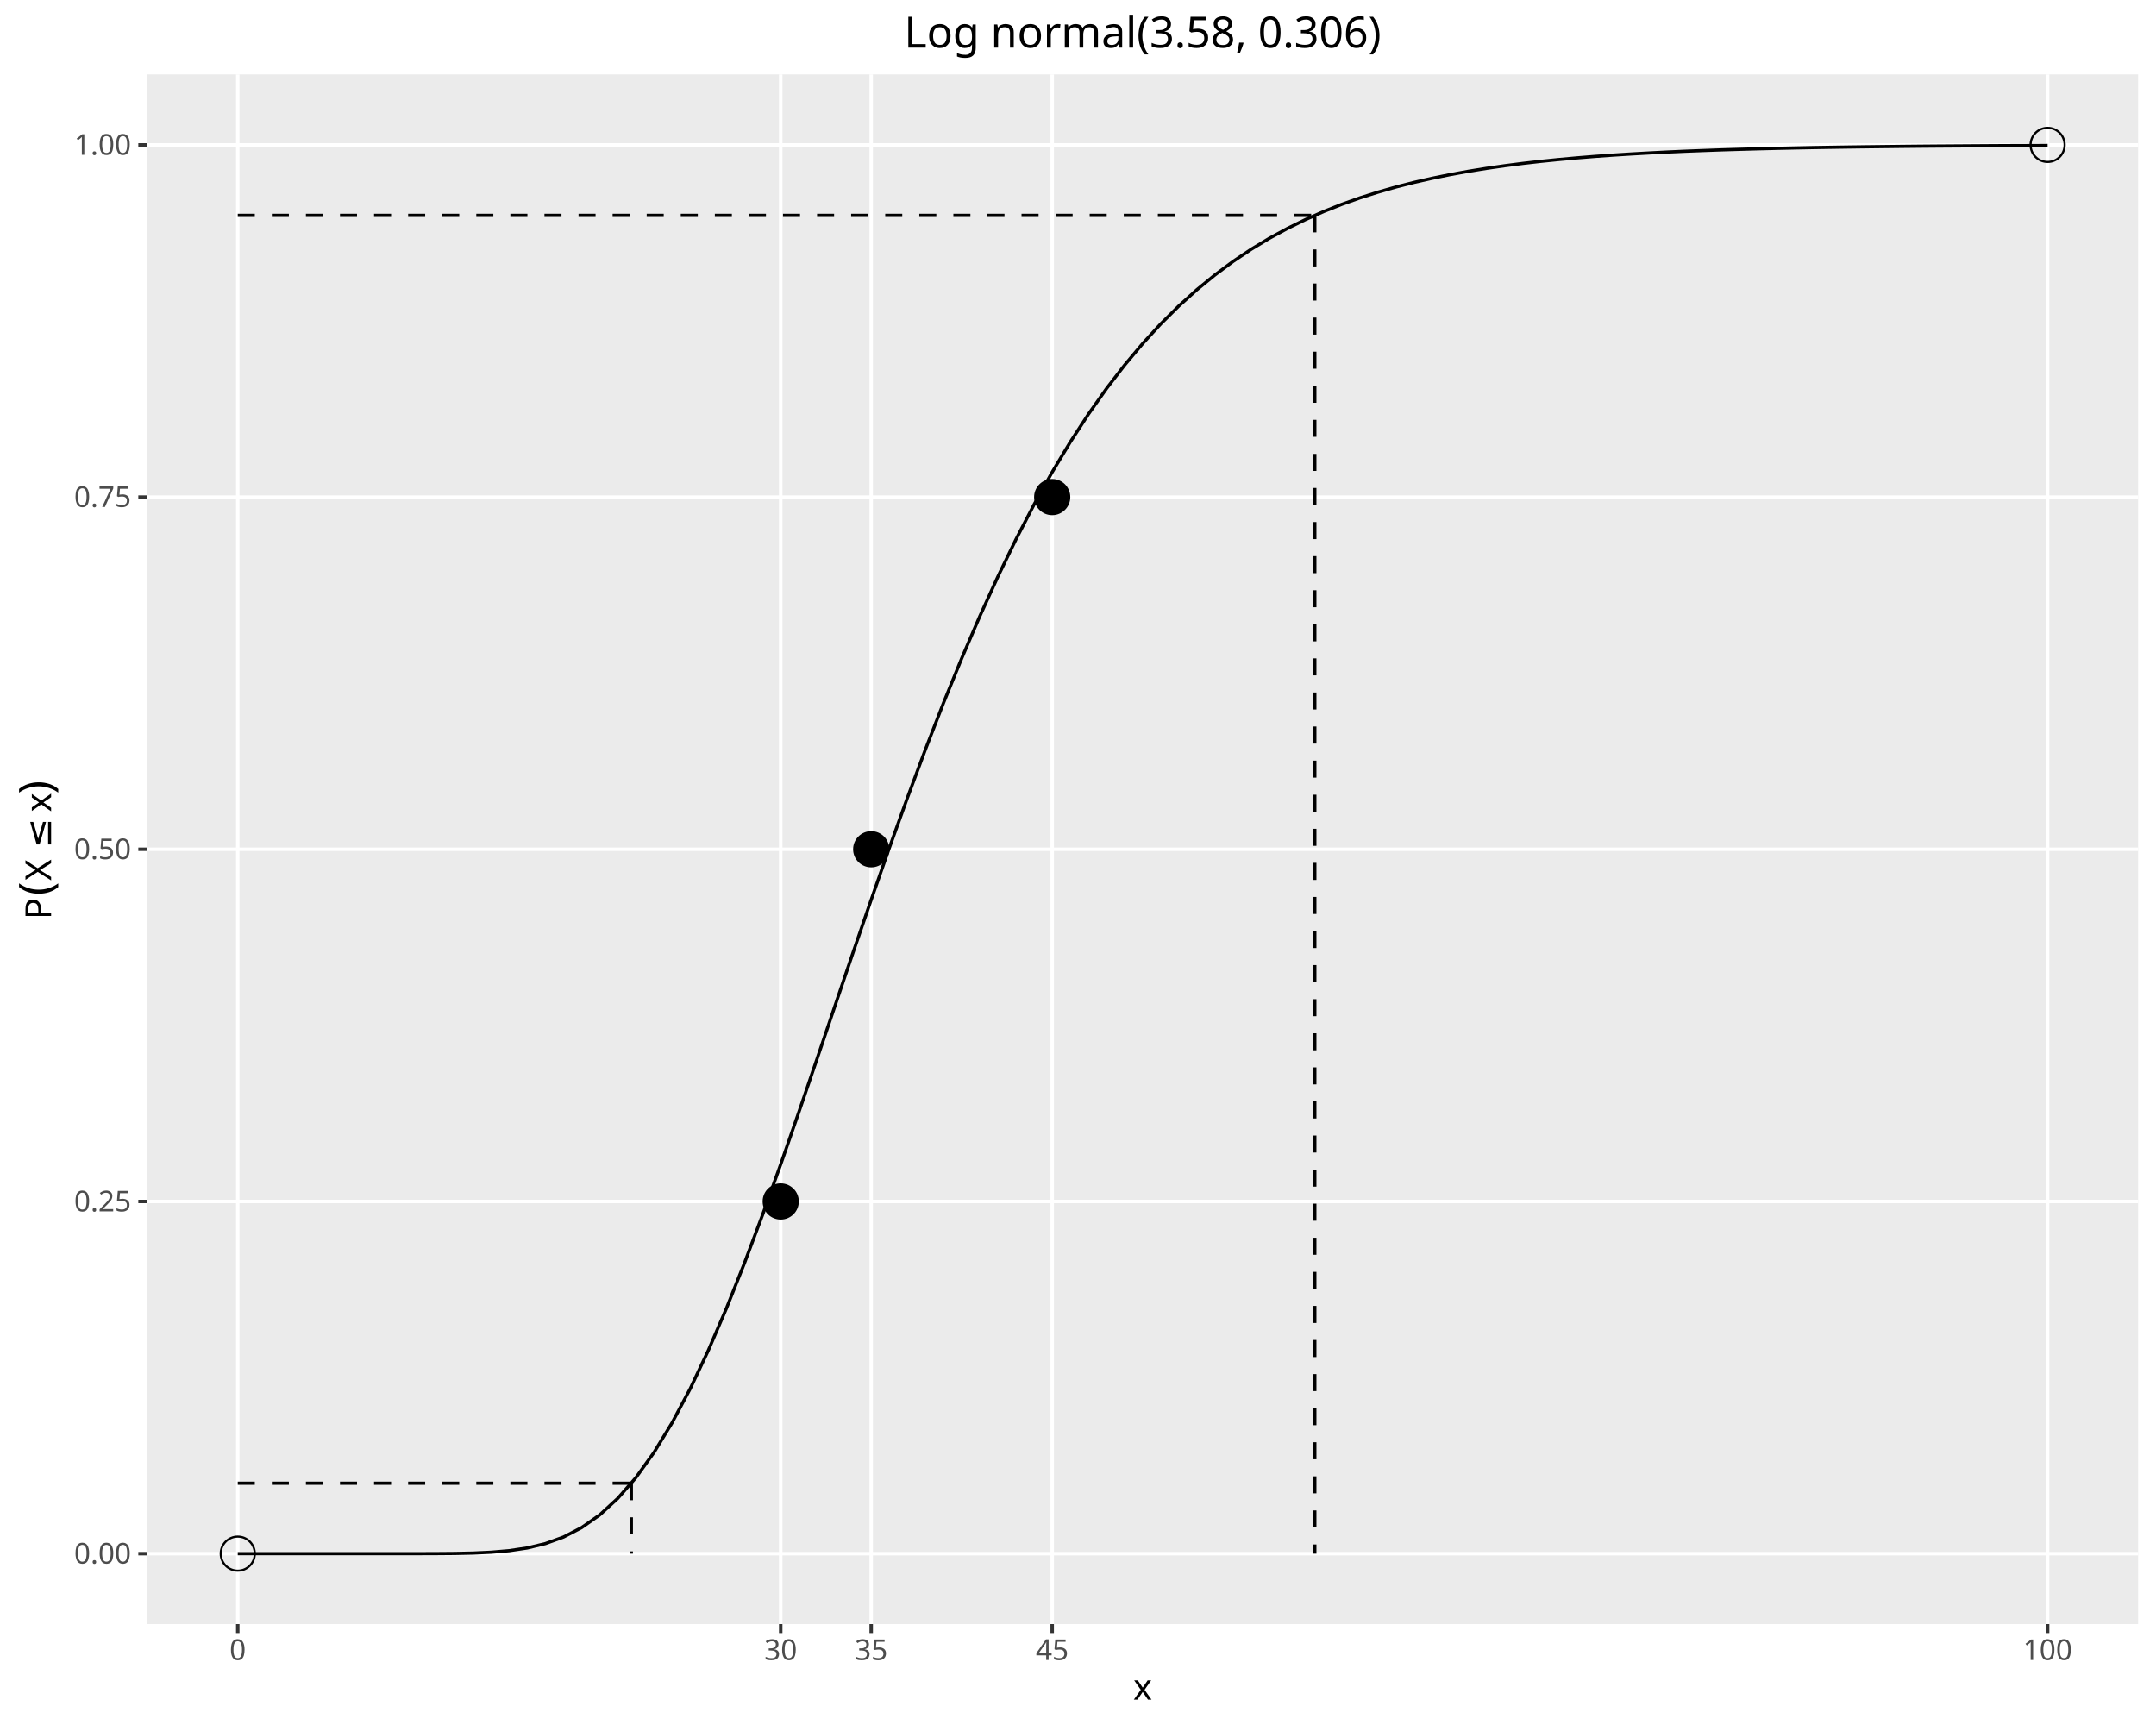
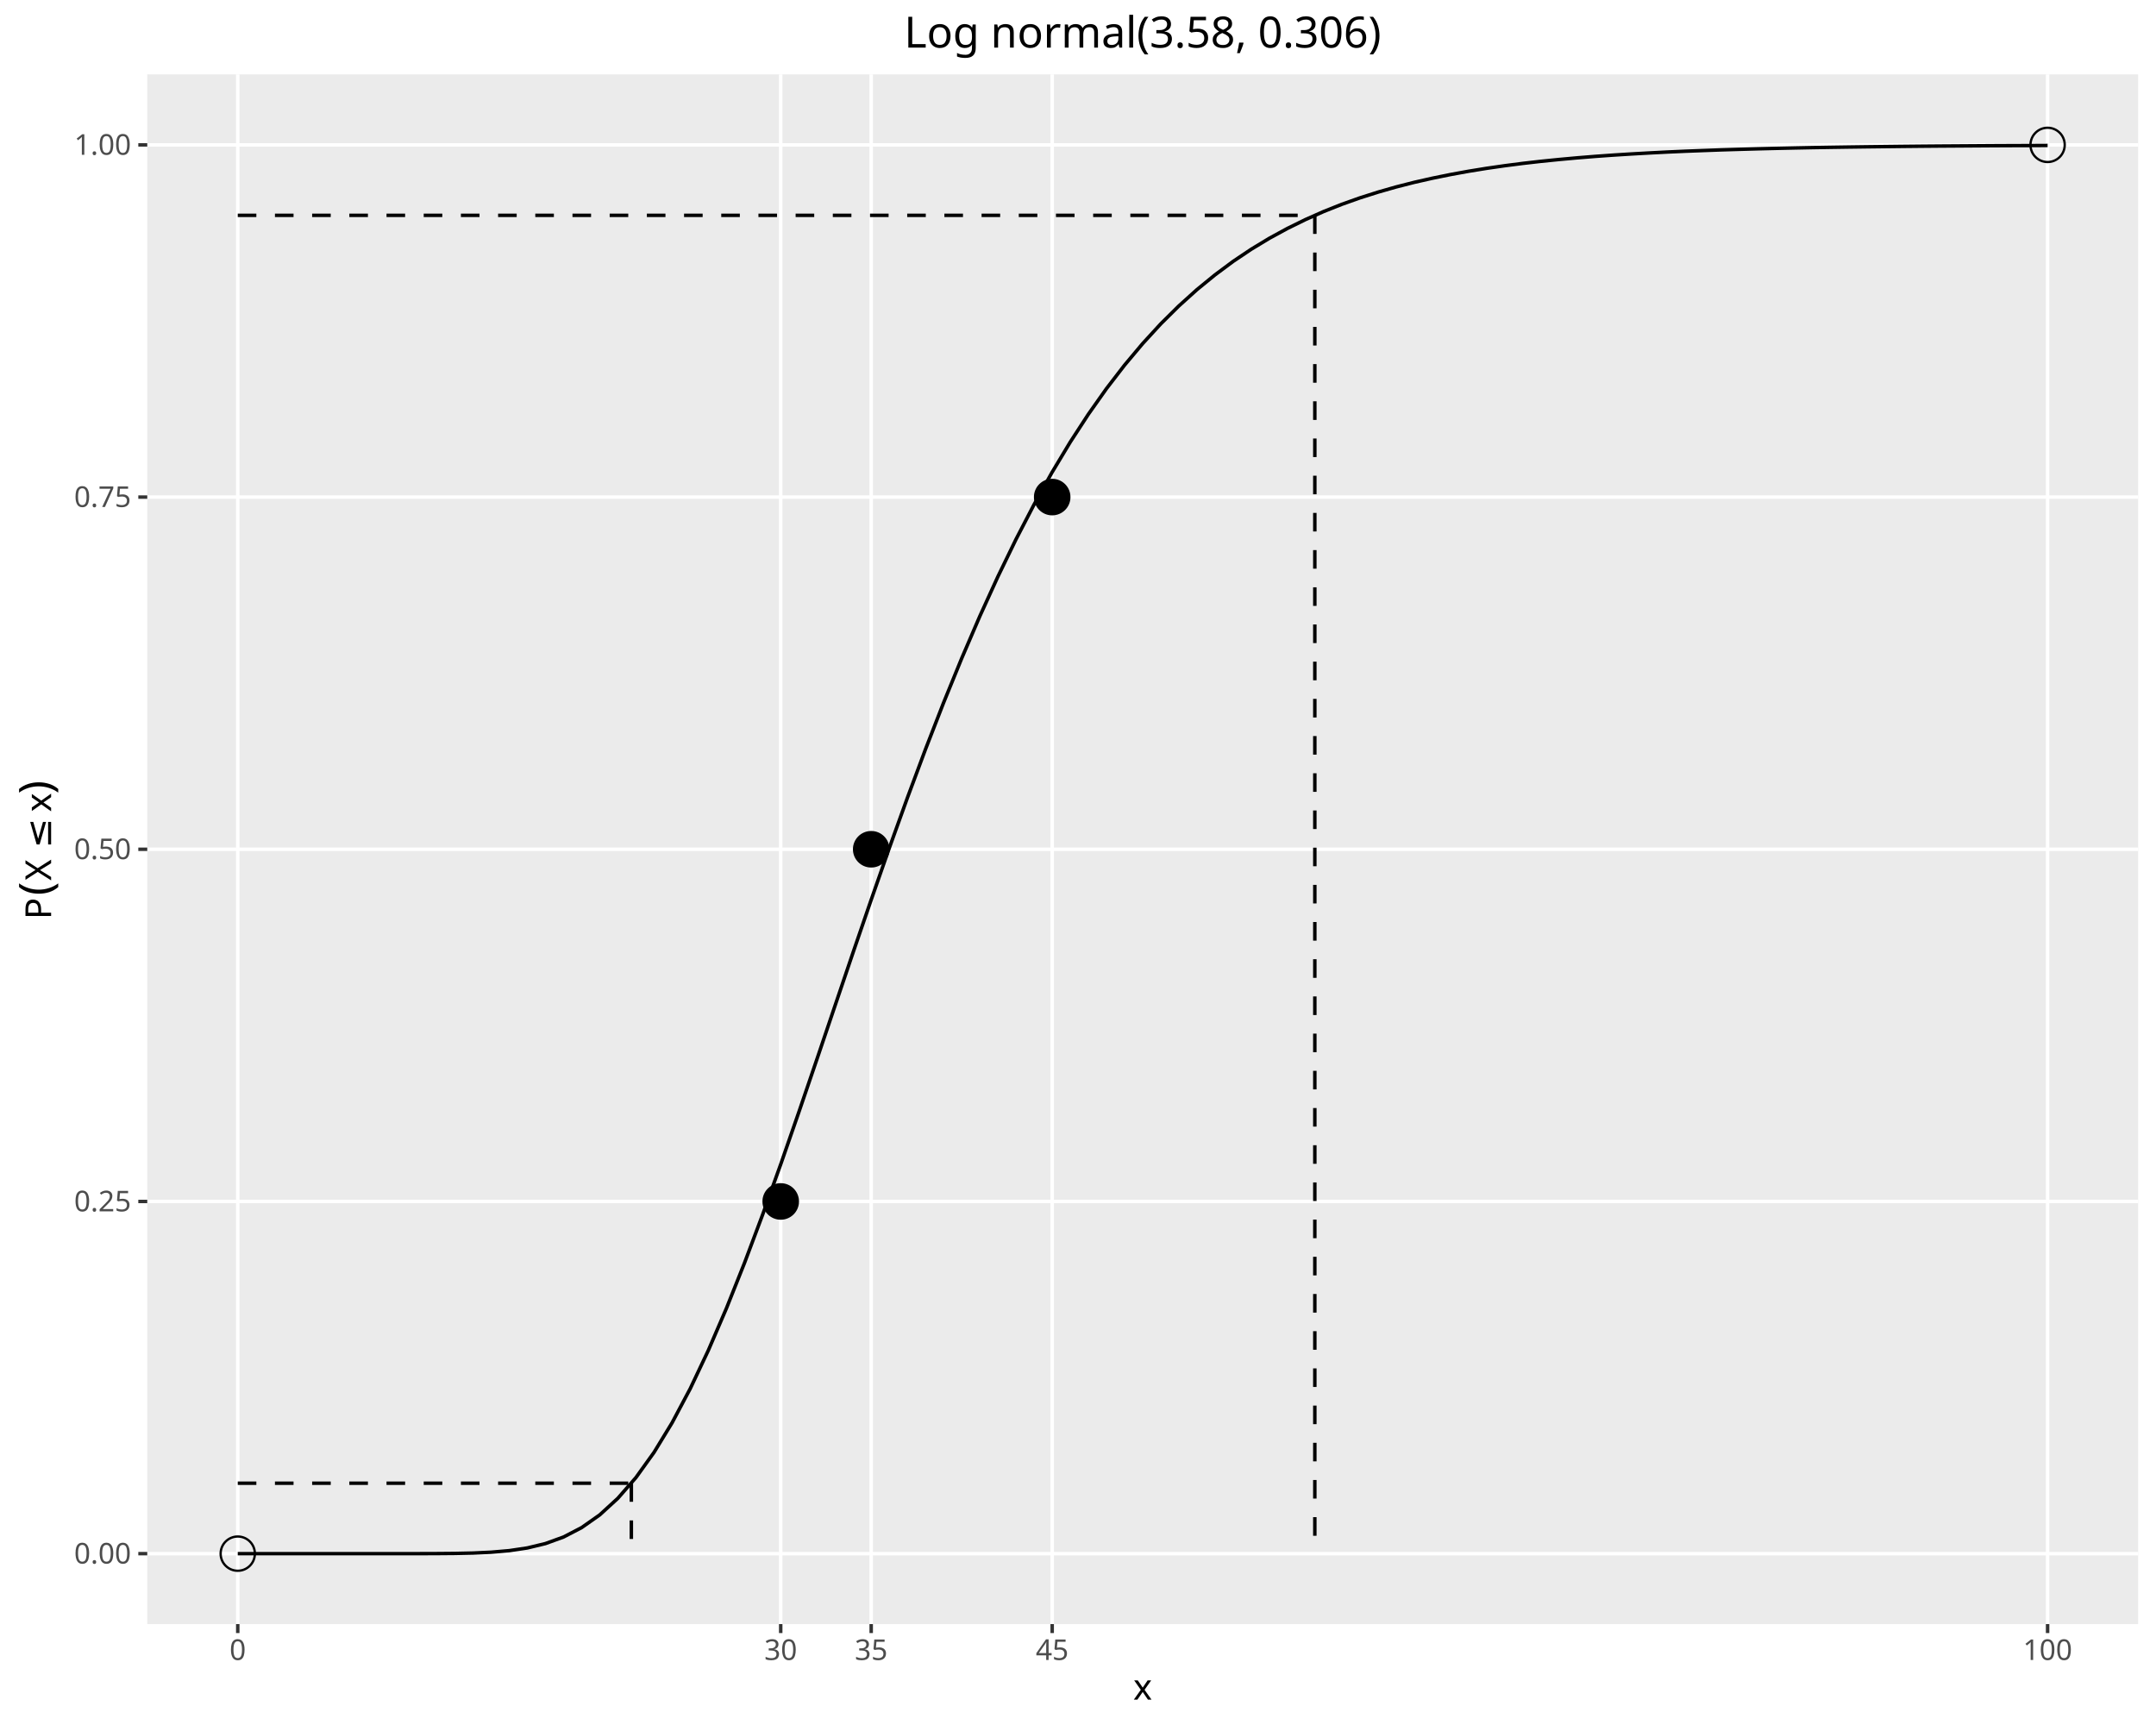
<svg xmlns="http://www.w3.org/2000/svg" class="svglite" data-engine-version="2.0" width="720.00pt" height="576.00pt" viewBox="0 0 720.00 576.00">
  <defs>
    <style type="text/css">
    .svglite line, .svglite polyline, .svglite polygon, .svglite path, .svglite rect, .svglite circle {
      fill: none;
      stroke: #000000;
      stroke-linecap: round;
      stroke-linejoin: round;
      stroke-miterlimit: 10.00;
    }
  </style>
  </defs>
  <rect width="100%" height="100%" style="stroke: none; fill: #FFFFFF;" />
  <defs>
    <clipPath id="cpMC4wMHw3MjAuMDB8MC4wMHw1NzYuMDA=">
      <rect x="0.00" y="0.00" width="720.00" height="576.00" />
    </clipPath>
  </defs>
  <g clip-path="url(#cpMC4wMHw3MjAuMDB8MC4wMHw1NzYuMDA=)">
    <rect x="0" y="0.00" width="720.00" height="576.00" style="stroke-width: 1.16; stroke: #FFFFFF; fill: #FFFFFF;" />
  </g>
  <defs>
    <clipPath id="cpNDkuMTh8NzE0LjAyfDI0Ljg1fDU0Mi4zMA==">
      <rect x="49.18" y="24.85" width="664.85" height="517.45" />
    </clipPath>
  </defs>
  <g clip-path="url(#cpNDkuMTh8NzE0LjAyfDI0Ljg1fDU0Mi4zMA==)">
    <rect x="49.18" y="24.85" width="664.85" height="517.45" style="stroke-width: 1.16; stroke: none; fill: #EBEBEB;" />
    <polyline points="49.18,518.78 714.02,518.78 " style="stroke-width: 1.16; stroke: #FFFFFF; stroke-linecap: butt;" />
    <polyline points="49.18,48.38 714.02,48.38 " style="stroke-width: 1.16; stroke: #FFFFFF; stroke-linecap: butt;" />
    <polyline points="49.18,401.18 714.02,401.18 " style="stroke-width: 1.16; stroke: #FFFFFF; stroke-linecap: butt;" />
    <polyline points="49.18,283.58 714.02,283.58 " style="stroke-width: 1.16; stroke: #FFFFFF; stroke-linecap: butt;" />
    <polyline points="49.18,165.98 714.02,165.98 " style="stroke-width: 1.16; stroke: #FFFFFF; stroke-linecap: butt;" />
    <polyline points="79.40,542.30 79.40,24.85 " style="stroke-width: 1.16; stroke: #FFFFFF; stroke-linecap: butt;" />
    <polyline points="683.80,542.30 683.80,24.85 " style="stroke-width: 1.16; stroke: #FFFFFF; stroke-linecap: butt;" />
    <polyline points="260.72,542.30 260.72,24.85 " style="stroke-width: 1.16; stroke: #FFFFFF; stroke-linecap: butt;" />
    <polyline points="290.94,542.30 290.94,24.85 " style="stroke-width: 1.16; stroke: #FFFFFF; stroke-linecap: butt;" />
    <polyline points="351.38,542.30 351.38,24.85 " style="stroke-width: 1.16; stroke: #FFFFFF; stroke-linecap: butt;" />
-     <circle cx="260.72" cy="401.18" r="5.69" style="stroke-width: 0.71; fill: #000000;" />
-     <circle cx="290.94" cy="283.58" r="5.69" style="stroke-width: 0.71; fill: #000000;" />
-     <circle cx="351.38" cy="165.98" r="5.69" style="stroke-width: 0.71; fill: #000000;" />
-     <circle cx="79.40" cy="518.78" r="5.69" style="stroke-width: 0.71;" />
-     <circle cx="683.80" cy="48.38" r="5.69" style="stroke-width: 0.71;" />
-     <polyline points="79.40,518.78 85.44,518.78 91.48,518.78 97.53,518.78 103.57,518.78 109.62,518.78 115.66,518.78 121.70,518.78 127.75,518.78 133.79,518.78 139.84,518.78 145.88,518.76 151.92,518.71 157.97,518.58 164.01,518.30 170.06,517.78 176.10,516.88 182.15,515.42 188.19,513.23 194.23,510.09 200.28,505.84 206.32,500.31 212.37,493.38 218.41,484.97 224.45,475.07 230.50,463.69 236.54,450.92 242.59,436.87 248.63,421.71 254.67,405.62 260.72,388.78 266.76,371.40 272.81,353.69 278.85,335.84 284.89,318.03 290.94,300.43 296.98,283.17 303.03,266.39 309.07,250.19 315.11,234.65 321.16,219.83 327.20,205.79 333.25,192.53 339.29,180.09 345.33,168.46 351.38,157.64 357.42,147.60 363.47,138.31 369.51,129.76 375.56,121.91 381.60,114.72 387.64,108.14 393.69,102.15 399.73,96.70 405.78,91.76 411.82,87.27 417.86,83.22 423.91,79.56 429.95,76.27 436.00,73.30 442.04,70.63 448.08,68.23 454.13,66.08 460.17,64.16 466.22,62.43 472.26,60.89 478.30,59.52 484.35,58.29 490.39,57.19 496.44,56.21 502.48,55.34 508.52,54.56 514.57,53.87 520.61,53.26 526.66,52.71 532.70,52.22 538.74,51.79 544.79,51.41 550.83,51.07 556.88,50.76 562.92,50.49 568.96,50.26 575.01,50.04 581.05,49.86 587.10,49.69 593.14,49.54 599.19,49.41 605.23,49.29 611.27,49.19 617.32,49.10 623.36,49.02 629.41,48.95 635.45,48.88 641.49,48.82 647.54,48.77 653.58,48.73 659.63,48.69 665.67,48.65 671.71,48.62 677.76,48.60 683.80,48.57 " style="stroke-width: 1.07; stroke-linecap: butt;" />
-     <line x1="79.40" y1="495.26" x2="210.84" y2="495.26" style="stroke-width: 1.07; stroke-dasharray: 5.69,5.69; stroke-linecap: butt;" />
-     <line x1="210.84" y1="495.26" x2="210.84" y2="518.78" style="stroke-width: 1.07; stroke-dasharray: 5.69,5.69; stroke-linecap: butt;" />
-     <line x1="79.40" y1="71.90" x2="439.09" y2="71.90" style="stroke-width: 1.07; stroke-dasharray: 5.69,5.69; stroke-linecap: butt;" />
-     <line x1="439.09" y1="71.90" x2="439.09" y2="518.78" style="stroke-width: 1.07; stroke-dasharray: 5.69,5.69; stroke-linecap: butt;" />
+     <circle cx="260.72" cy="401.18" r="5.72" style="stroke-width: 0.77; fill: #000000;" />
+     <circle cx="290.94" cy="283.58" r="5.72" style="stroke-width: 0.77; fill: #000000;" />
+     <circle cx="351.38" cy="165.98" r="5.72" style="stroke-width: 0.77; fill: #000000;" />
+     <circle cx="79.40" cy="518.78" r="5.72" style="stroke-width: 0.77;" />
+     <circle cx="683.80" cy="48.38" r="5.72" style="stroke-width: 0.77;" />
+     <polyline points="79.40,518.78 85.44,518.78 91.48,518.78 97.53,518.78 103.57,518.78 109.62,518.78 115.66,518.78 121.70,518.78 127.75,518.78 133.79,518.78 139.84,518.78 145.88,518.76 151.92,518.71 157.97,518.58 164.01,518.30 170.06,517.78 176.10,516.88 182.15,515.42 188.19,513.23 194.23,510.09 200.28,505.84 206.32,500.31 212.37,493.38 218.41,484.97 224.45,475.07 230.50,463.69 236.54,450.92 242.59,436.87 248.63,421.71 254.67,405.62 260.72,388.78 266.76,371.40 272.81,353.69 278.85,335.84 284.89,318.03 290.94,300.43 296.98,283.17 303.03,266.39 309.07,250.19 315.11,234.65 321.16,219.83 327.20,205.79 333.25,192.53 339.29,180.09 345.33,168.46 351.38,157.64 357.42,147.60 363.47,138.31 369.51,129.76 375.56,121.91 381.60,114.72 387.64,108.14 393.69,102.15 399.73,96.70 405.78,91.76 411.82,87.27 417.86,83.22 423.91,79.56 429.95,76.27 436.00,73.30 442.04,70.63 448.08,68.23 454.13,66.08 460.17,64.16 466.22,62.43 472.26,60.89 478.30,59.52 484.35,58.29 490.39,57.19 496.44,56.21 502.48,55.34 508.52,54.56 514.57,53.87 520.61,53.26 526.66,52.71 532.70,52.22 538.74,51.79 544.79,51.41 550.83,51.07 556.88,50.76 562.92,50.49 568.96,50.26 575.01,50.04 581.05,49.86 587.10,49.69 593.14,49.54 599.19,49.41 605.23,49.29 611.27,49.19 617.32,49.10 623.36,49.02 629.41,48.95 635.45,48.88 641.49,48.82 647.54,48.77 653.58,48.73 659.63,48.69 665.67,48.65 671.71,48.62 677.76,48.60 683.80,48.57 " style="stroke-width: 1.16; stroke-linecap: butt;" />
+     <line x1="79.40" y1="495.26" x2="210.84" y2="495.26" style="stroke-width: 1.16; stroke-dasharray: 6.21,6.21; stroke-linecap: butt;" />
+     <line x1="210.84" y1="495.26" x2="210.84" y2="518.78" style="stroke-width: 1.16; stroke-dasharray: 6.21,6.21; stroke-linecap: butt;" />
+     <line x1="79.40" y1="71.90" x2="439.09" y2="71.90" style="stroke-width: 1.16; stroke-dasharray: 6.21,6.21; stroke-linecap: butt;" />
+     <line x1="439.09" y1="71.90" x2="439.09" y2="518.78" style="stroke-width: 1.16; stroke-dasharray: 6.21,6.21; stroke-linecap: butt;" />
  </g>
  <g clip-path="url(#cpMC4wMHw3MjAuMDB8MC4wMHw1NzYuMDA=)">
    <text x="43.80" y="522.09" text-anchor="end" style="font-size: 9.60px; fill: #4D4D4D; font-family: sans;" textLength="18.69px" lengthAdjust="spacingAndGlyphs">0.00</text>
    <text x="43.80" y="51.68" text-anchor="end" style="font-size: 9.60px; fill: #4D4D4D; font-family: sans;" textLength="18.69px" lengthAdjust="spacingAndGlyphs">1.00</text>
    <text x="43.80" y="404.49" text-anchor="end" style="font-size: 9.60px; fill: #4D4D4D; font-family: sans;" textLength="18.69px" lengthAdjust="spacingAndGlyphs">0.25</text>
    <text x="43.80" y="286.88" text-anchor="end" style="font-size: 9.60px; fill: #4D4D4D; font-family: sans;" textLength="18.69px" lengthAdjust="spacingAndGlyphs">0.50</text>
    <text x="43.80" y="169.28" text-anchor="end" style="font-size: 9.60px; fill: #4D4D4D; font-family: sans;" textLength="18.69px" lengthAdjust="spacingAndGlyphs">0.75</text>
    <polyline points="46.19,518.78 49.18,518.78 " style="stroke-width: 1.16; stroke: #333333; stroke-linecap: butt;" />
    <polyline points="46.19,48.38 49.18,48.38 " style="stroke-width: 1.16; stroke: #333333; stroke-linecap: butt;" />
    <polyline points="46.19,401.18 49.18,401.18 " style="stroke-width: 1.16; stroke: #333333; stroke-linecap: butt;" />
    <polyline points="46.19,283.58 49.18,283.58 " style="stroke-width: 1.16; stroke: #333333; stroke-linecap: butt;" />
    <polyline points="46.19,165.98 49.18,165.98 " style="stroke-width: 1.16; stroke: #333333; stroke-linecap: butt;" />
    <polyline points="79.40,545.29 79.40,542.30 " style="stroke-width: 1.16; stroke: #333333; stroke-linecap: butt;" />
    <polyline points="683.80,545.29 683.80,542.30 " style="stroke-width: 1.16; stroke: #333333; stroke-linecap: butt;" />
    <polyline points="260.72,545.29 260.72,542.30 " style="stroke-width: 1.16; stroke: #333333; stroke-linecap: butt;" />
    <polyline points="290.94,545.29 290.94,542.30 " style="stroke-width: 1.16; stroke: #333333; stroke-linecap: butt;" />
    <polyline points="351.38,545.29 351.38,542.30 " style="stroke-width: 1.16; stroke: #333333; stroke-linecap: butt;" />
    <text x="79.40" y="554.29" text-anchor="middle" style="font-size: 9.60px; fill: #4D4D4D; font-family: sans;" textLength="5.34px" lengthAdjust="spacingAndGlyphs">0</text>
    <text x="683.80" y="554.29" text-anchor="middle" style="font-size: 9.60px; fill: #4D4D4D; font-family: sans;" textLength="16.02px" lengthAdjust="spacingAndGlyphs">100</text>
    <text x="260.72" y="554.29" text-anchor="middle" style="font-size: 9.60px; fill: #4D4D4D; font-family: sans;" textLength="10.68px" lengthAdjust="spacingAndGlyphs">30</text>
    <text x="290.94" y="554.29" text-anchor="middle" style="font-size: 9.60px; fill: #4D4D4D; font-family: sans;" textLength="10.68px" lengthAdjust="spacingAndGlyphs">35</text>
    <text x="351.38" y="554.29" text-anchor="middle" style="font-size: 9.60px; fill: #4D4D4D; font-family: sans;" textLength="10.68px" lengthAdjust="spacingAndGlyphs">45</text>
    <text x="381.60" y="567.53" text-anchor="middle" style="font-size: 12.00px; font-family: sans;" textLength="6.00px" lengthAdjust="spacingAndGlyphs">x</text>
    <text transform="translate(17.07,307.02) rotate(-90)" style="font-size: 12.00px; font-family: sans;" textLength="8.01px" lengthAdjust="spacingAndGlyphs">P</text>
    <text transform="translate(17.07,299.01) rotate(-90)" style="font-size: 15.00px; font-family: sans;" textLength="5.00px" lengthAdjust="spacingAndGlyphs">(</text>
    <text transform="translate(17.07,294.02) rotate(-90)" style="font-size: 12.00px; font-family: sans;" textLength="8.01px" lengthAdjust="spacingAndGlyphs">X</text>
    <text transform="translate(17.07,283.23) rotate(-90)" style="font-size: 12.00px; font-family: sans;" textLength="9.32px" lengthAdjust="spacingAndGlyphs">≤</text>
    <text transform="translate(17.07,271.13) rotate(-90)" style="font-size: 12.00px; font-family: sans;" textLength="6.00px" lengthAdjust="spacingAndGlyphs">x</text>
    <text transform="translate(17.07,265.13) rotate(-90)" style="font-size: 15.00px; font-family: sans;" textLength="4.99px" lengthAdjust="spacingAndGlyphs">)</text>
    <text x="381.60" y="15.89" text-anchor="middle" style="font-size: 14.40px; font-family: sans;" textLength="153.71px" lengthAdjust="spacingAndGlyphs">Log normal(3.58, 0.306)</text>
  </g>
</svg>
